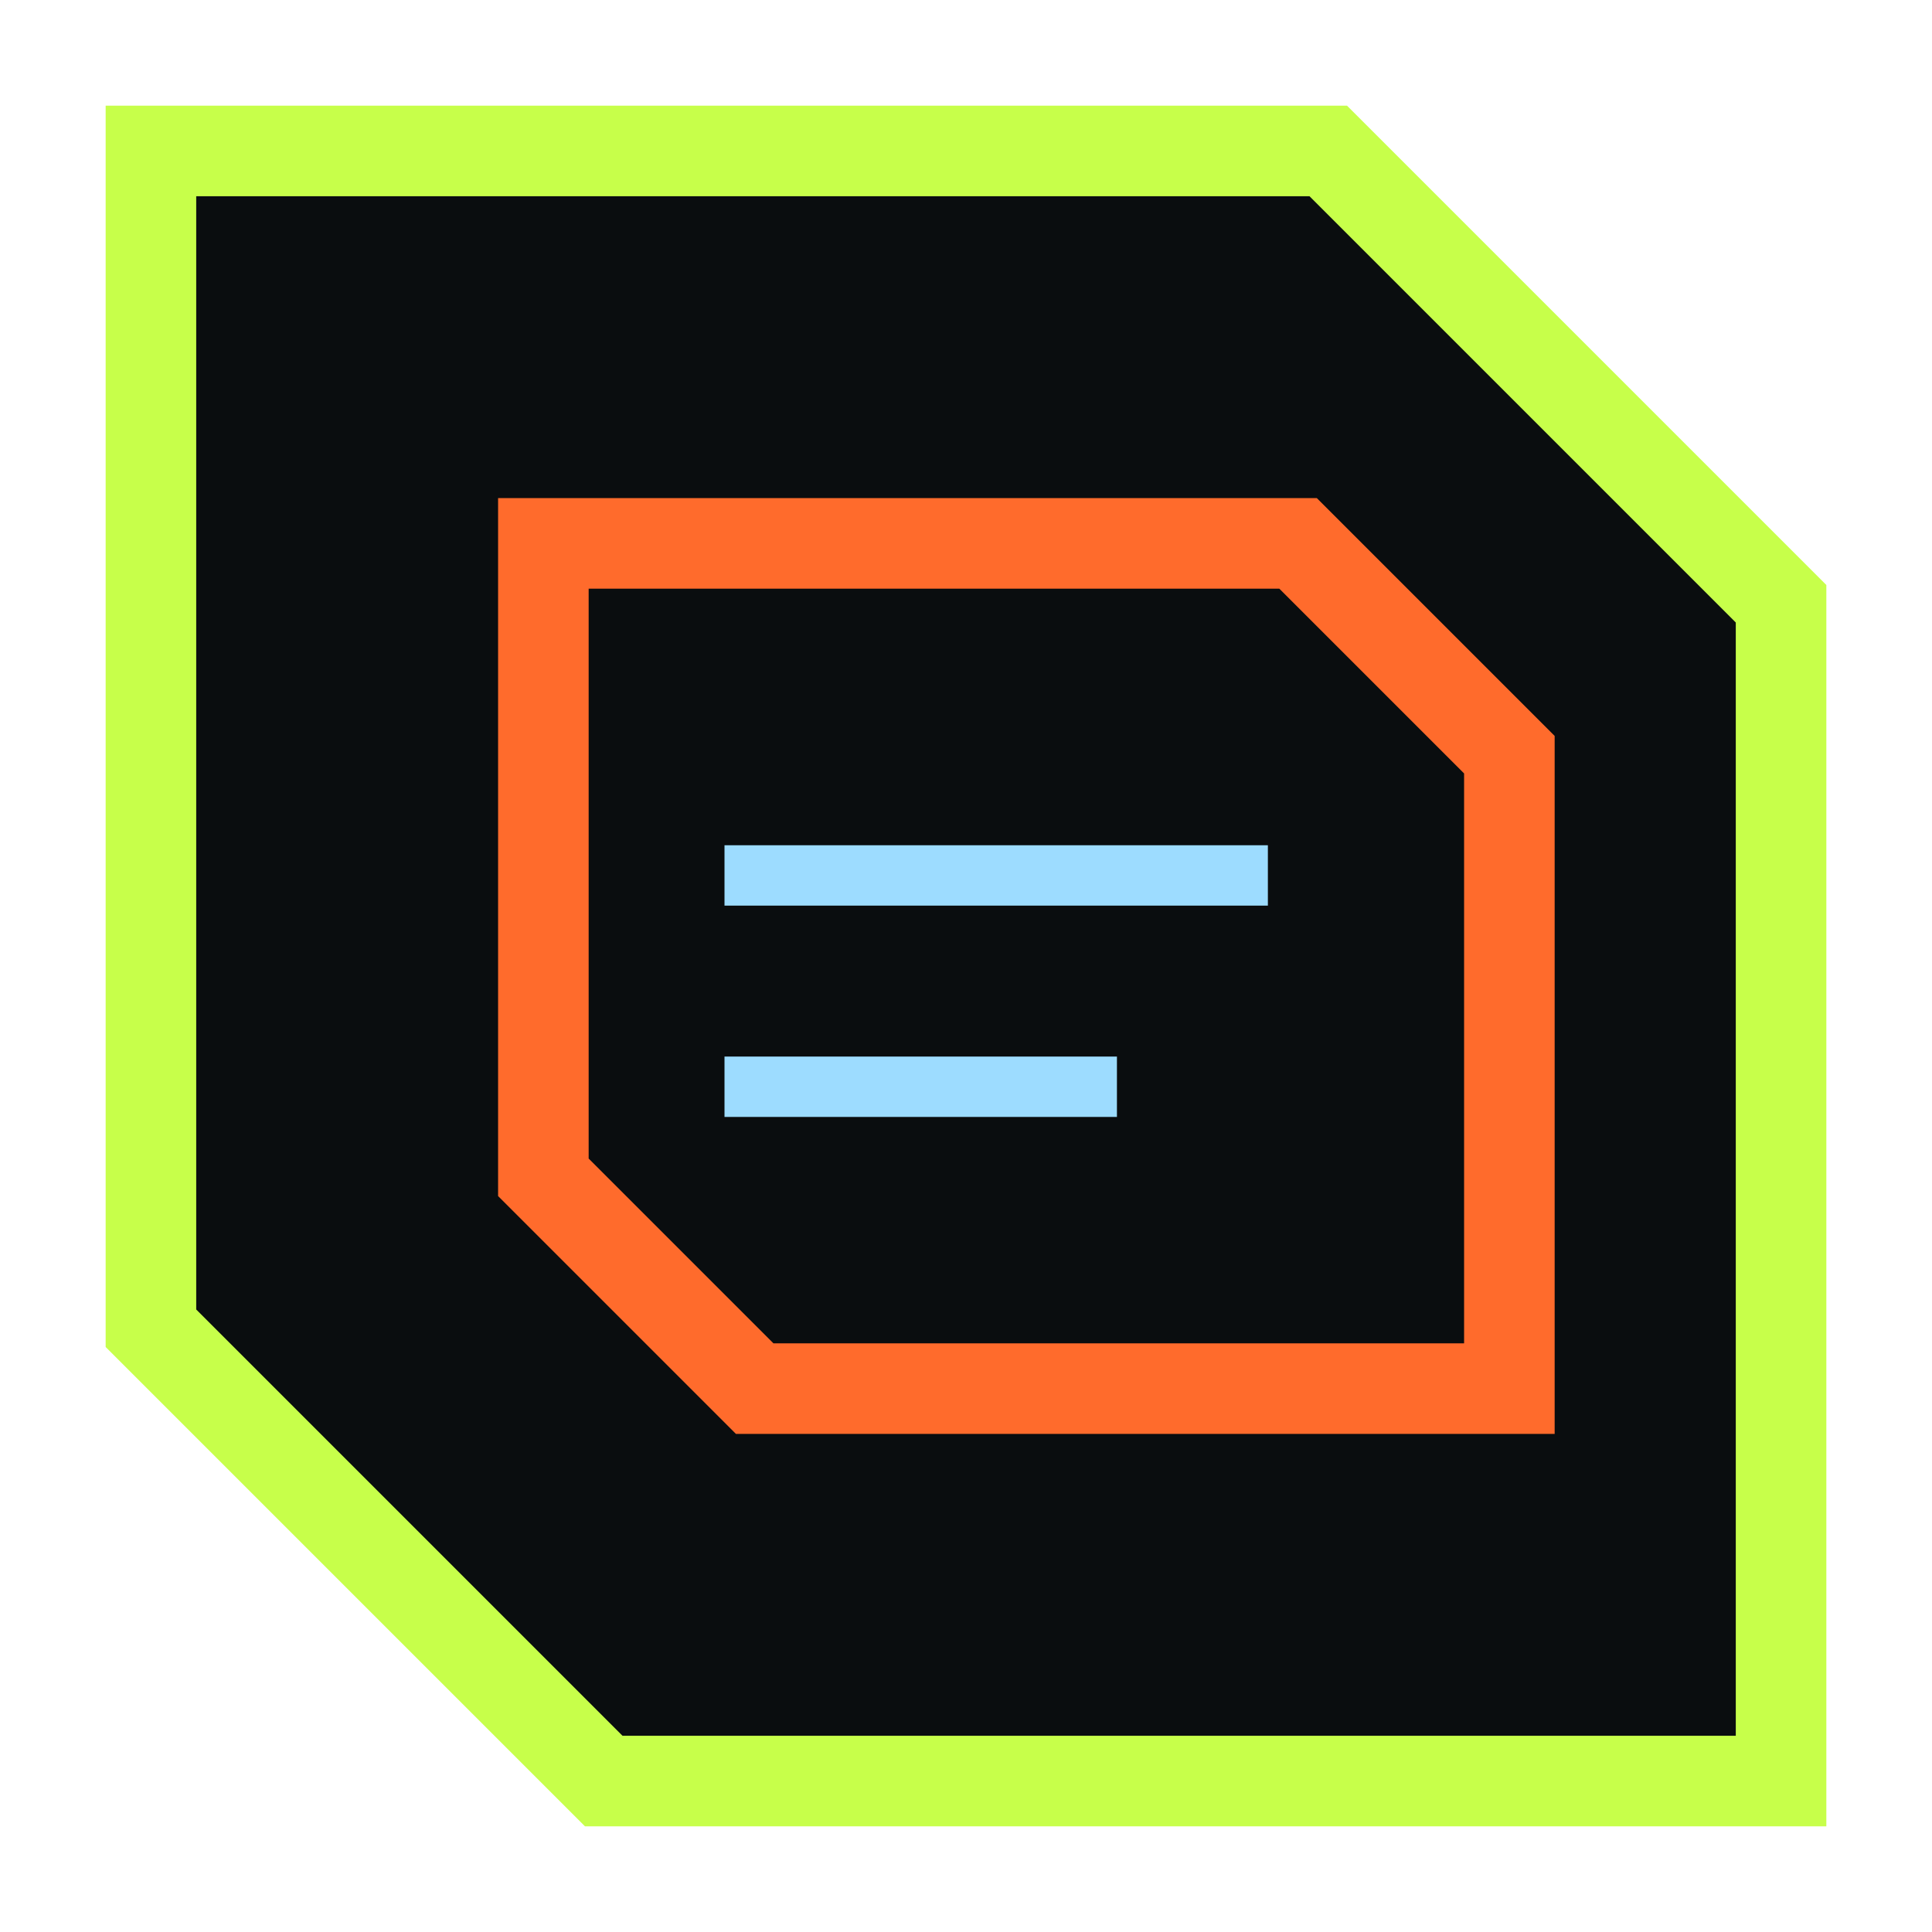
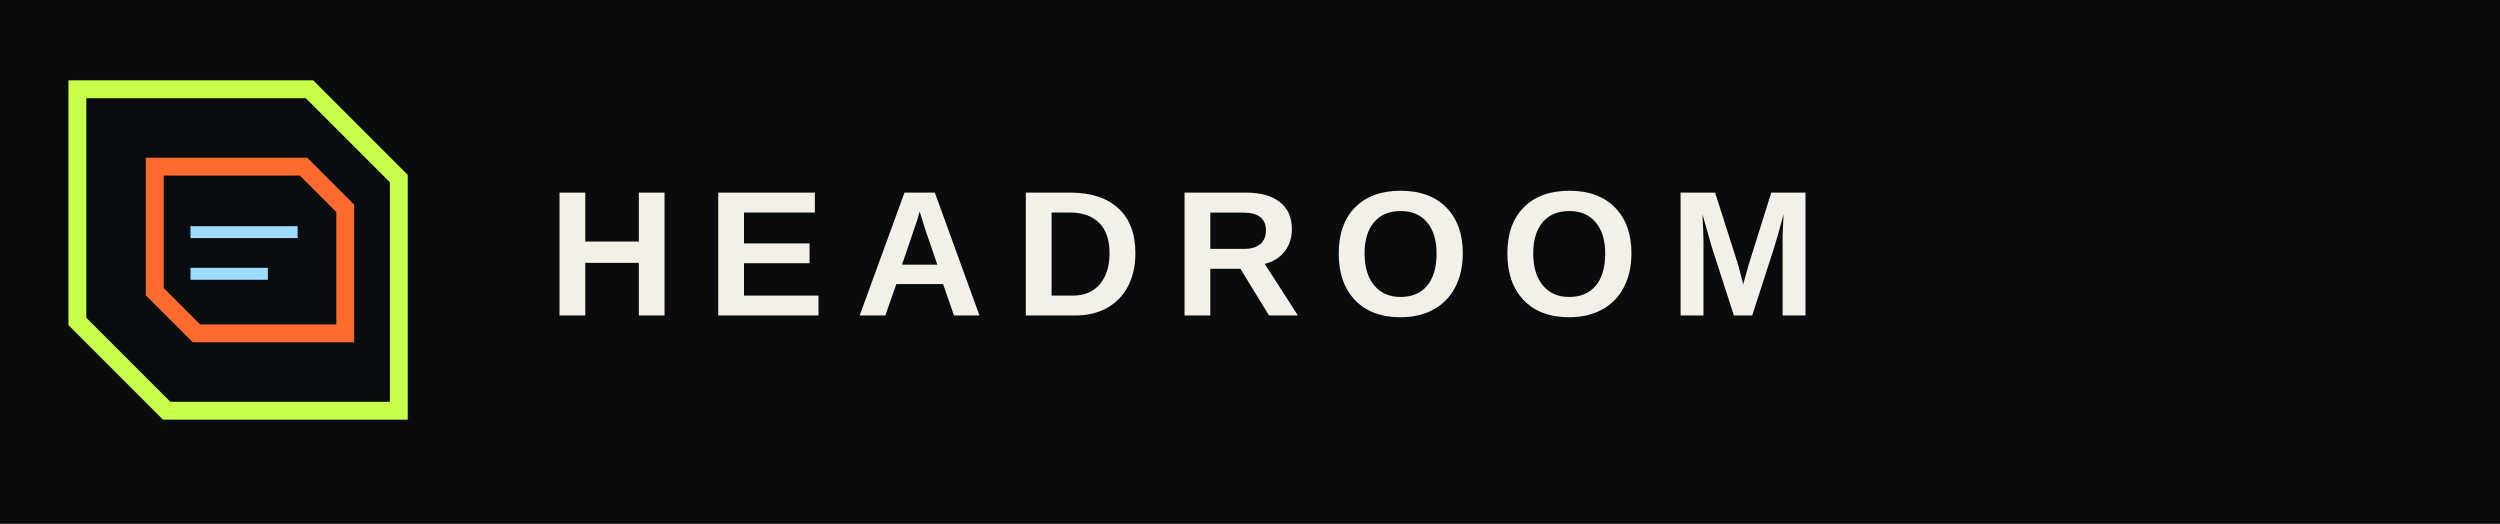
- <svg xmlns="http://www.w3.org/2000/svg" viewBox="0 0 64 64">
-   <path d="M5 5h39l15 15v39H20L5 44z" fill="#0a0d0f" stroke="#c7ff4a" stroke-width="3" />
-   <path d="M18 18h25l7 7v21H25l-7-7z" fill="none" stroke="#ff6b2c" stroke-width="3" />
-   <path d="M24 29h18M24 36h13" stroke="#9ddcff" stroke-width="2" />
+ <svg xmlns="http://www.w3.org/2000/svg" viewBox="0 0 420 88">
+   <rect width="420" height="88" fill="#090b0d" />
+   <g transform="translate(8 10)">
+     <path d="M5 5h39l15 15v39H20L5 44z" fill="#0a0d0f" stroke="#c7ff4a" stroke-width="3" />
+     <path d="M18 18h25l7 7v21H25l-7-7z" fill="none" stroke="#ff6b2c" stroke-width="3" />
+     <path d="M24 29h18M24 36h13" stroke="#9ddcff" stroke-width="2" />
+   </g>
+   <text x="92" y="53" fill="#f3f0e8" font-family="Arial,sans-serif" font-size="30" font-weight="700" letter-spacing="5">HEADROOM</text>
</svg>
